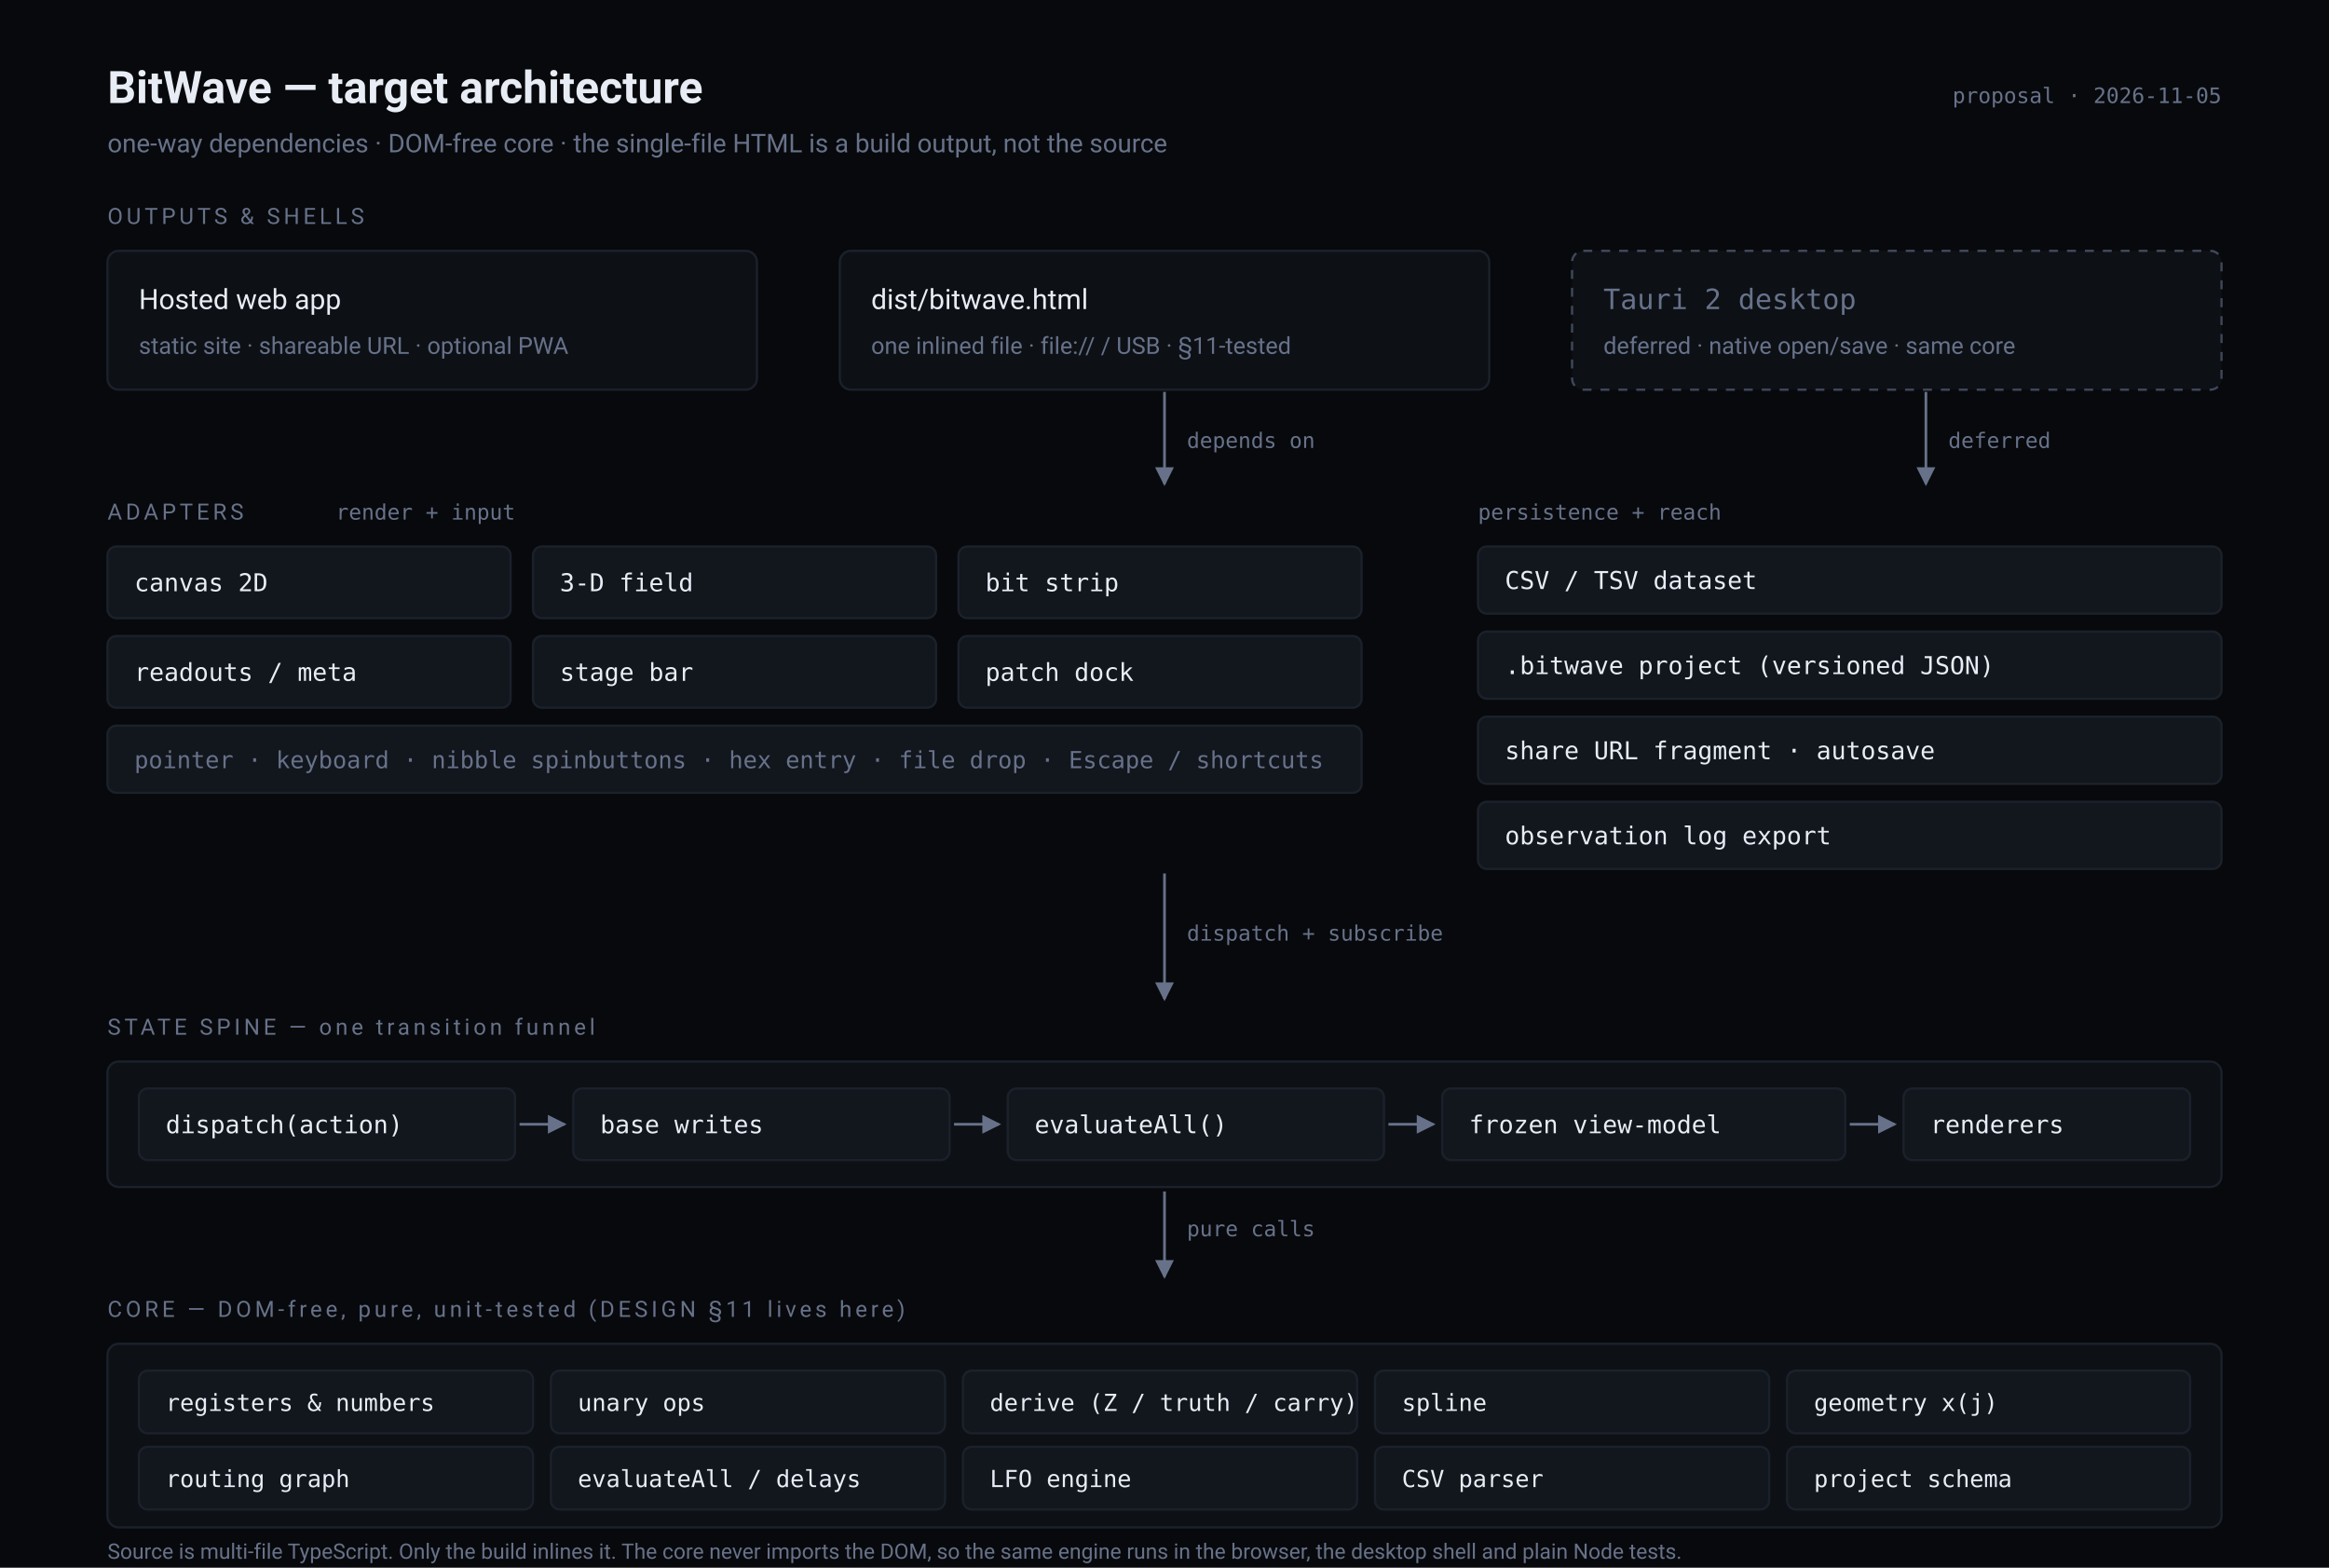
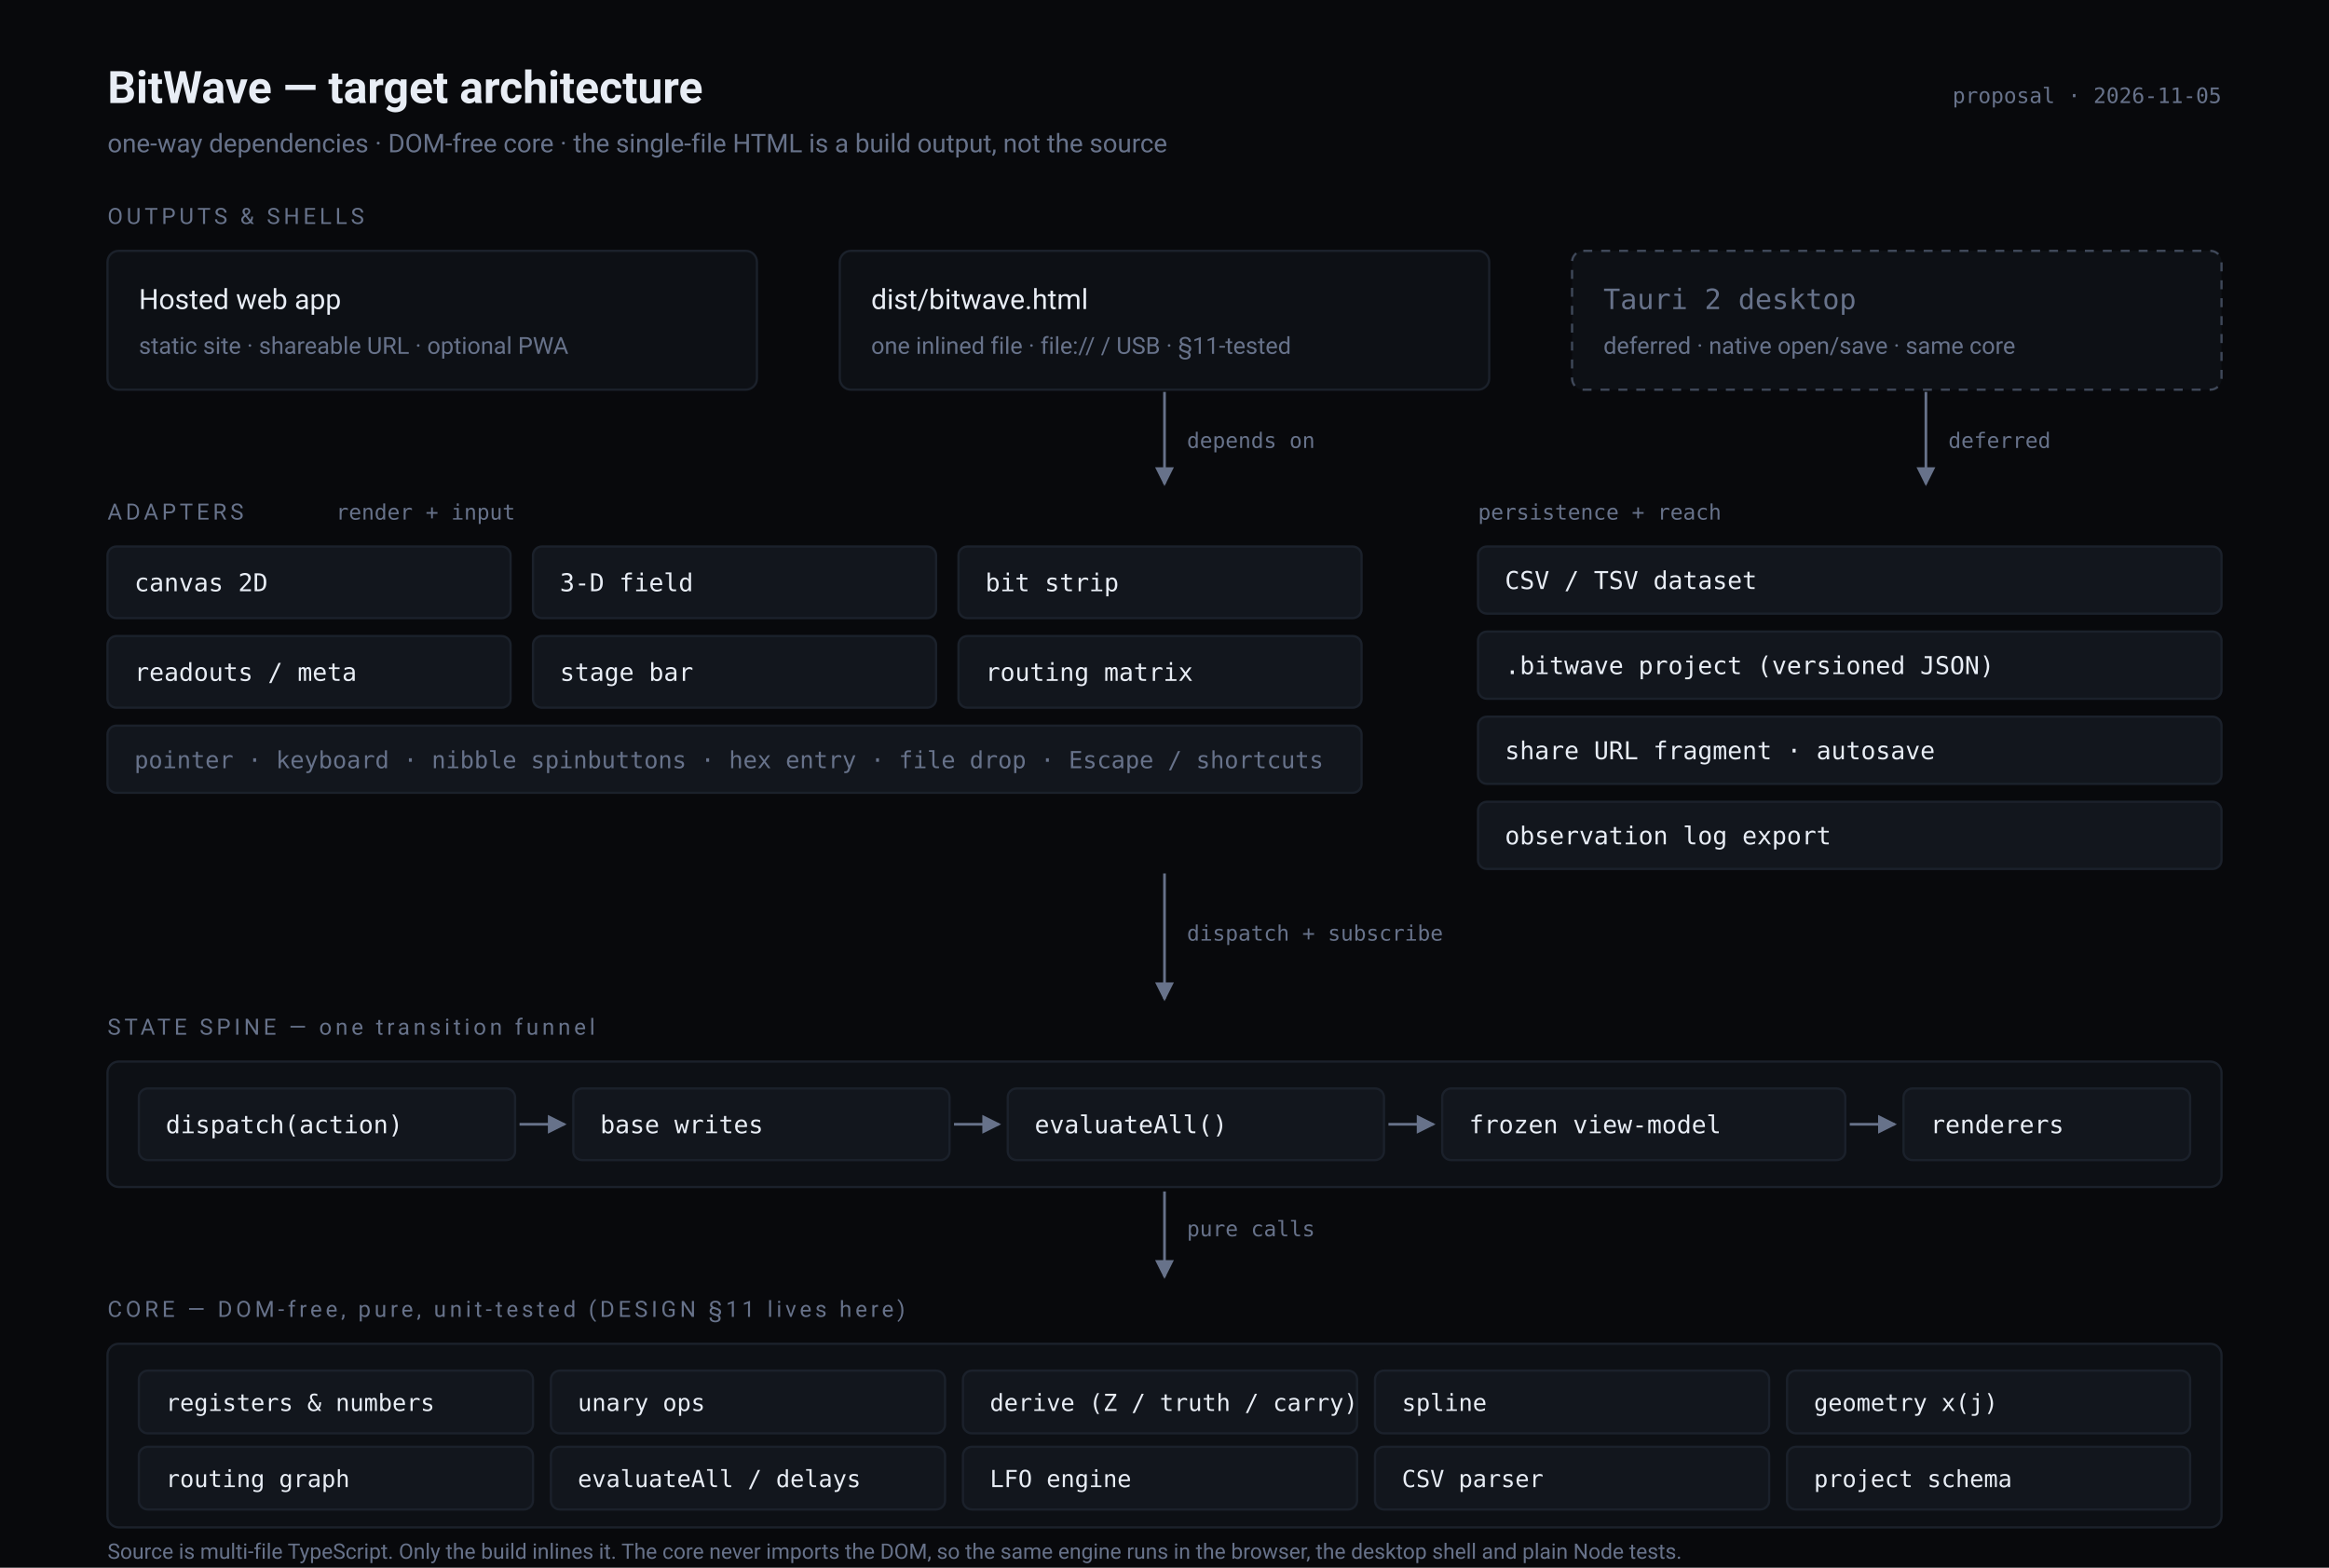
<svg xmlns="http://www.w3.org/2000/svg" width="1040" height="700" viewBox="0 0 1040 700" role="img" aria-labelledby="t d">
  <defs>
    <style>
      .bg { fill:#08090c; }
      .panel { fill:#0d1015; stroke:#1b212b; stroke-width:1; }
      .chip { fill:#12161d; stroke:#1b212b; stroke-width:1; }
      .defer { fill:#0d1015; stroke:#3f4859; stroke-width:1; stroke-dasharray:4 4; }
      .t { fill:#e8edf5; font-family:system-ui,'Segoe UI',Roboto,sans-serif; }
      .s { fill:#67728a; font-family:system-ui,'Segoe UI',Roboto,sans-serif; }
      .m { fill:#e8edf5; font-family:ui-monospace,Consolas,monospace; }
      .md { fill:#67728a; font-family:ui-monospace,Consolas,monospace; }
      .a { fill:#34d399; font-family:ui-monospace,Consolas,monospace; }
      .h { fill:#67728a; font-family:system-ui,'Segoe UI',Roboto,sans-serif; font-size:10px; letter-spacing:1.6px; }
      .arrow { fill:none; stroke:#67728a; stroke-width:1.2; marker-end:url(#arw); }
      .alabel { fill:#67728a; font-family:ui-monospace,Consolas,monospace; font-size:9.5px; }
    </style>
    <marker id="arw" viewBox="0 0 8 8" refX="7" refY="4" markerWidth="7" markerHeight="7" orient="auto-start-reverse">
      <path d="M0 0 L8 4 L0 8 z" fill="#67728a" />
    </marker>
  </defs>
  <rect class="bg" x="0" y="0" width="1040" height="700" />
  <text class="t" x="48" y="46" font-size="20" font-weight="600">BitWave — target architecture</text>
  <text class="s" x="48" y="68" font-size="11.5">one-way dependencies · DOM-free core · the single-file HTML is a build output, not the source</text>
  <text class="md" x="992" y="46" font-size="9.5" text-anchor="end">proposal · 2026-11-05</text>
  <text class="h" x="48" y="100">OUTPUTS &amp; SHELLS</text>
  <rect class="panel" x="48" y="112" width="290" height="62" rx="5" />
  <text class="t" x="62" y="138" font-size="12.5">Hosted web app</text>
  <text class="s" x="62" y="158" font-size="10.5">static site · shareable URL · optional PWA</text>
  <rect class="panel" x="375" y="112" width="290" height="62" rx="5" />
  <text class="t" x="389" y="138" font-size="12.5">dist/bitwave.html</text>
  <text class="s" x="389" y="158" font-size="10.5">one inlined file · file:// / USB · §11-tested</text>
  <rect class="defer" x="702" y="112" width="290" height="62" rx="5" />
  <text class="md" x="716" y="138" font-size="12.5">Tauri 2 desktop</text>
  <text class="s" x="716" y="158" font-size="10.5">deferred · native open/save · same core</text>
  <path class="arrow" d="M520 175 L520 216" />
  <text class="alabel" x="530" y="200">depends on</text>
  <path class="arrow" d="M700 175 L700 190 L860 190 L860 216" opacity="0" />
  <path class="arrow" d="M860 175 L860 216" />
  <text class="alabel" x="870" y="200">deferred</text>
  <text class="h" x="48" y="232">ADAPTERS</text>
  <text class="md" x="150" y="232" font-size="9.5">render + input</text>
  <rect class="chip" x="48" y="244" width="180" height="32" rx="4" />
  <text class="m" x="60" y="264" font-size="11">canvas 2D</text>
  <rect class="chip" x="238" y="244" width="180" height="32" rx="4" />
  <text class="m" x="250" y="264" font-size="11">3-D field</text>
  <rect class="chip" x="428" y="244" width="180" height="32" rx="4" />
  <text class="m" x="440" y="264" font-size="11">bit strip</text>
  <rect class="chip" x="48" y="284" width="180" height="32" rx="4" />
  <text class="m" x="60" y="304" font-size="11">readouts / meta</text>
  <rect class="chip" x="238" y="284" width="180" height="32" rx="4" />
  <text class="m" x="250" y="304" font-size="11">stage bar</text>
  <rect class="chip" x="428" y="284" width="180" height="32" rx="4" />
-   <text class="m" x="440" y="304" font-size="11">patch dock</text>
+   <text class="m" x="440" y="304" font-size="11">routing matrix</text>
  <rect class="chip" x="48" y="324" width="560" height="30" rx="4" />
  <text class="md" x="60" y="343" font-size="10.5">pointer · keyboard · nibble spinbuttons · hex entry · file drop · Escape / shortcuts</text>
  <text class="md" x="660" y="232" font-size="9.5">persistence + reach</text>
  <rect class="chip" x="660" y="244" width="332" height="30" rx="4" />
  <text class="m" x="672" y="263" font-size="11">CSV / TSV dataset</text>
  <rect class="chip" x="660" y="282" width="332" height="30" rx="4" />
  <text class="m" x="672" y="301" font-size="11">.bitwave project (versioned JSON)</text>
  <rect class="chip" x="660" y="320" width="332" height="30" rx="4" />
  <text class="m" x="672" y="339" font-size="11">share URL fragment · autosave</text>
  <rect class="chip" x="660" y="358" width="332" height="30" rx="4" />
  <text class="m" x="672" y="377" font-size="11">observation log export</text>
  <path class="arrow" d="M520 390 L520 446" />
  <text class="alabel" x="530" y="420">dispatch + subscribe</text>
  <text class="h" x="48" y="462">STATE SPINE — one transition funnel</text>
  <rect class="panel" x="48" y="474" width="944" height="56" rx="5" />
  <rect class="chip" x="62" y="486" width="168" height="32" rx="4" />
  <text class="m" x="74" y="506" font-size="11">dispatch(action)</text>
  <path class="arrow" d="M232 502 L252 502" />
  <rect class="chip" x="256" y="486" width="168" height="32" rx="4" />
  <text class="m" x="268" y="506" font-size="11">base writes</text>
  <path class="arrow" d="M426 502 L446 502" />
  <rect class="chip" x="450" y="486" width="168" height="32" rx="4" />
  <text class="m" x="462" y="506" font-size="11">evaluateAll()</text>
  <path class="arrow" d="M620 502 L640 502" />
  <rect class="chip" x="644" y="486" width="180" height="32" rx="4" />
  <text class="m" x="656" y="506" font-size="11">frozen view-model</text>
  <path class="arrow" d="M826 502 L846 502" />
  <rect class="chip" x="850" y="486" width="128" height="32" rx="4" />
  <text class="m" x="862" y="506" font-size="11">renderers</text>
  <path class="arrow" d="M520 532 L520 570" />
  <text class="alabel" x="530" y="552">pure calls</text>
  <text class="h" x="48" y="588">CORE — DOM-free, pure, unit-tested (DESIGN §11 lives here)</text>
  <rect class="panel" x="48" y="600" width="944" height="82" rx="5" />
  <rect class="chip" x="62" y="612" width="176" height="28" rx="4" />
  <text class="m" x="74" y="630" font-size="10.5">registers &amp; numbers</text>
  <rect class="chip" x="246" y="612" width="176" height="28" rx="4" />
  <text class="m" x="258" y="630" font-size="10.5">unary ops</text>
  <rect class="chip" x="430" y="612" width="176" height="28" rx="4" />
  <text class="m" x="442" y="630" font-size="10.5">derive (Z / truth / carry)</text>
  <rect class="chip" x="614" y="612" width="176" height="28" rx="4" />
  <text class="m" x="626" y="630" font-size="10.5">spline</text>
  <rect class="chip" x="798" y="612" width="180" height="28" rx="4" />
  <text class="m" x="810" y="630" font-size="10.5">geometry x(j)</text>
  <rect class="chip" x="62" y="646" width="176" height="28" rx="4" />
  <text class="m" x="74" y="664" font-size="10.5">routing graph</text>
  <rect class="chip" x="246" y="646" width="176" height="28" rx="4" />
  <text class="m" x="258" y="664" font-size="10.5">evaluateAll / delays</text>
  <rect class="chip" x="430" y="646" width="176" height="28" rx="4" />
  <text class="m" x="442" y="664" font-size="10.5">LFO engine</text>
  <rect class="chip" x="614" y="646" width="176" height="28" rx="4" />
  <text class="m" x="626" y="664" font-size="10.5">CSV parser</text>
  <rect class="chip" x="798" y="646" width="180" height="28" rx="4" />
  <text class="m" x="810" y="664" font-size="10.5">project schema</text>
  <text class="s" x="48" y="696" font-size="9.5">Source is multi-file TypeScript. Only the build inlines it. The core never imports the DOM, so the same engine runs in the browser, the desktop shell and plain Node tests.</text>
</svg>
